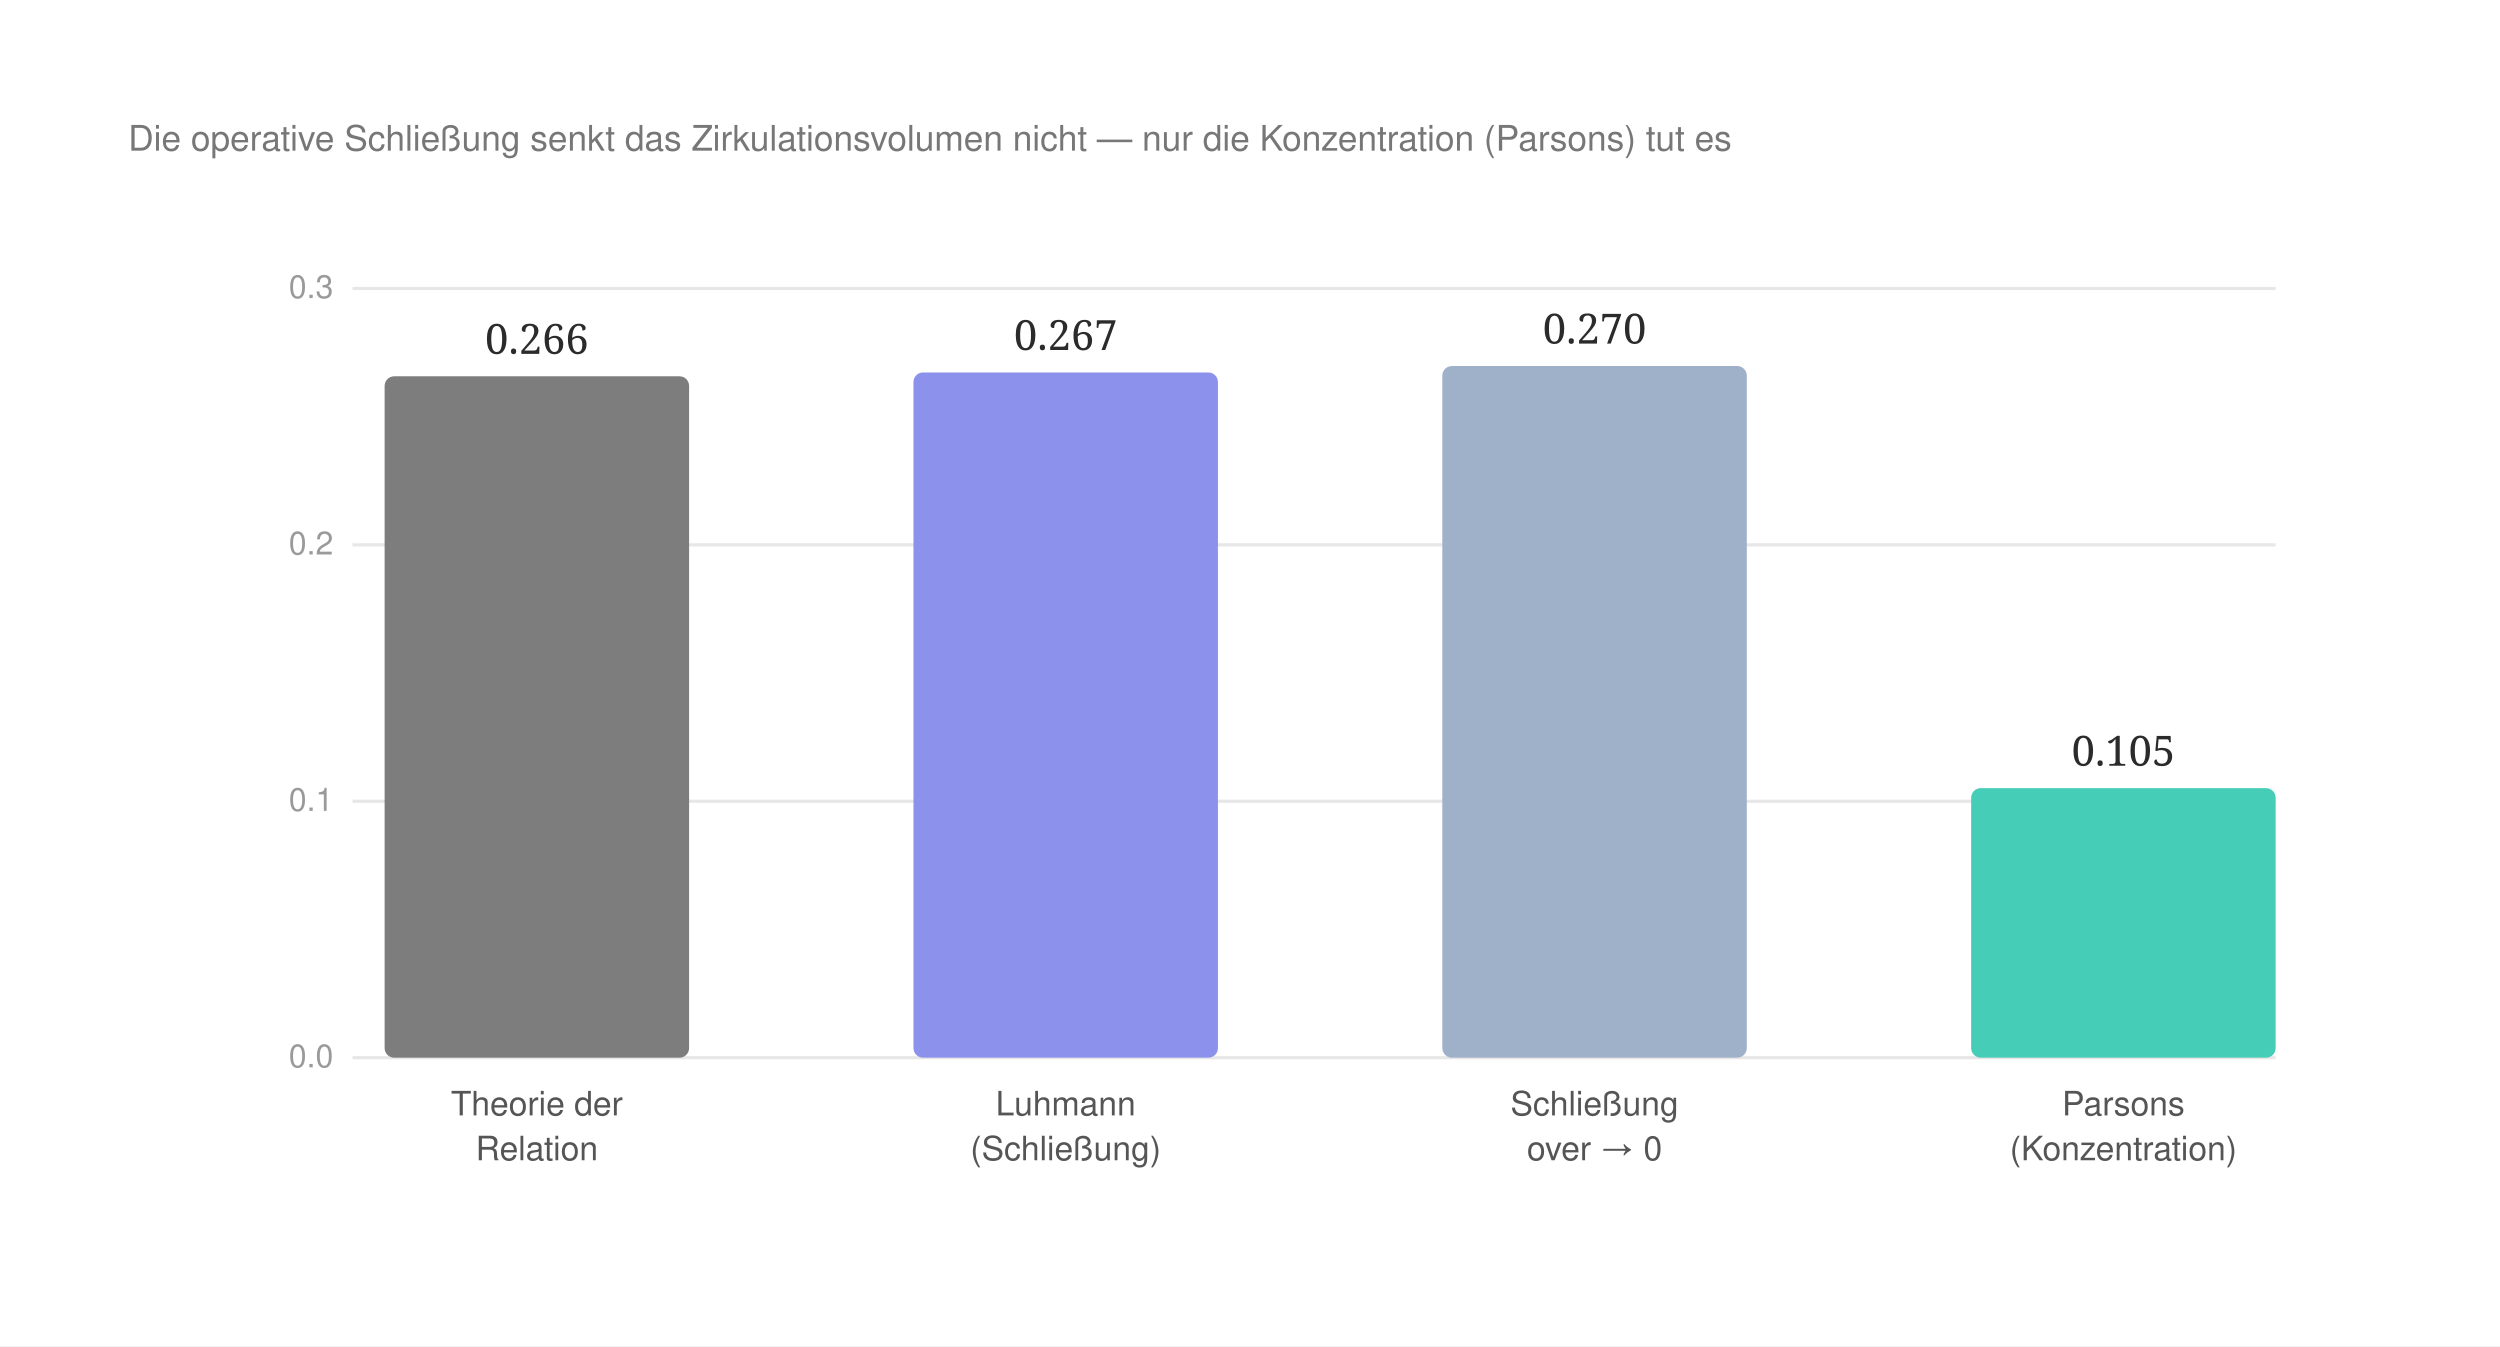
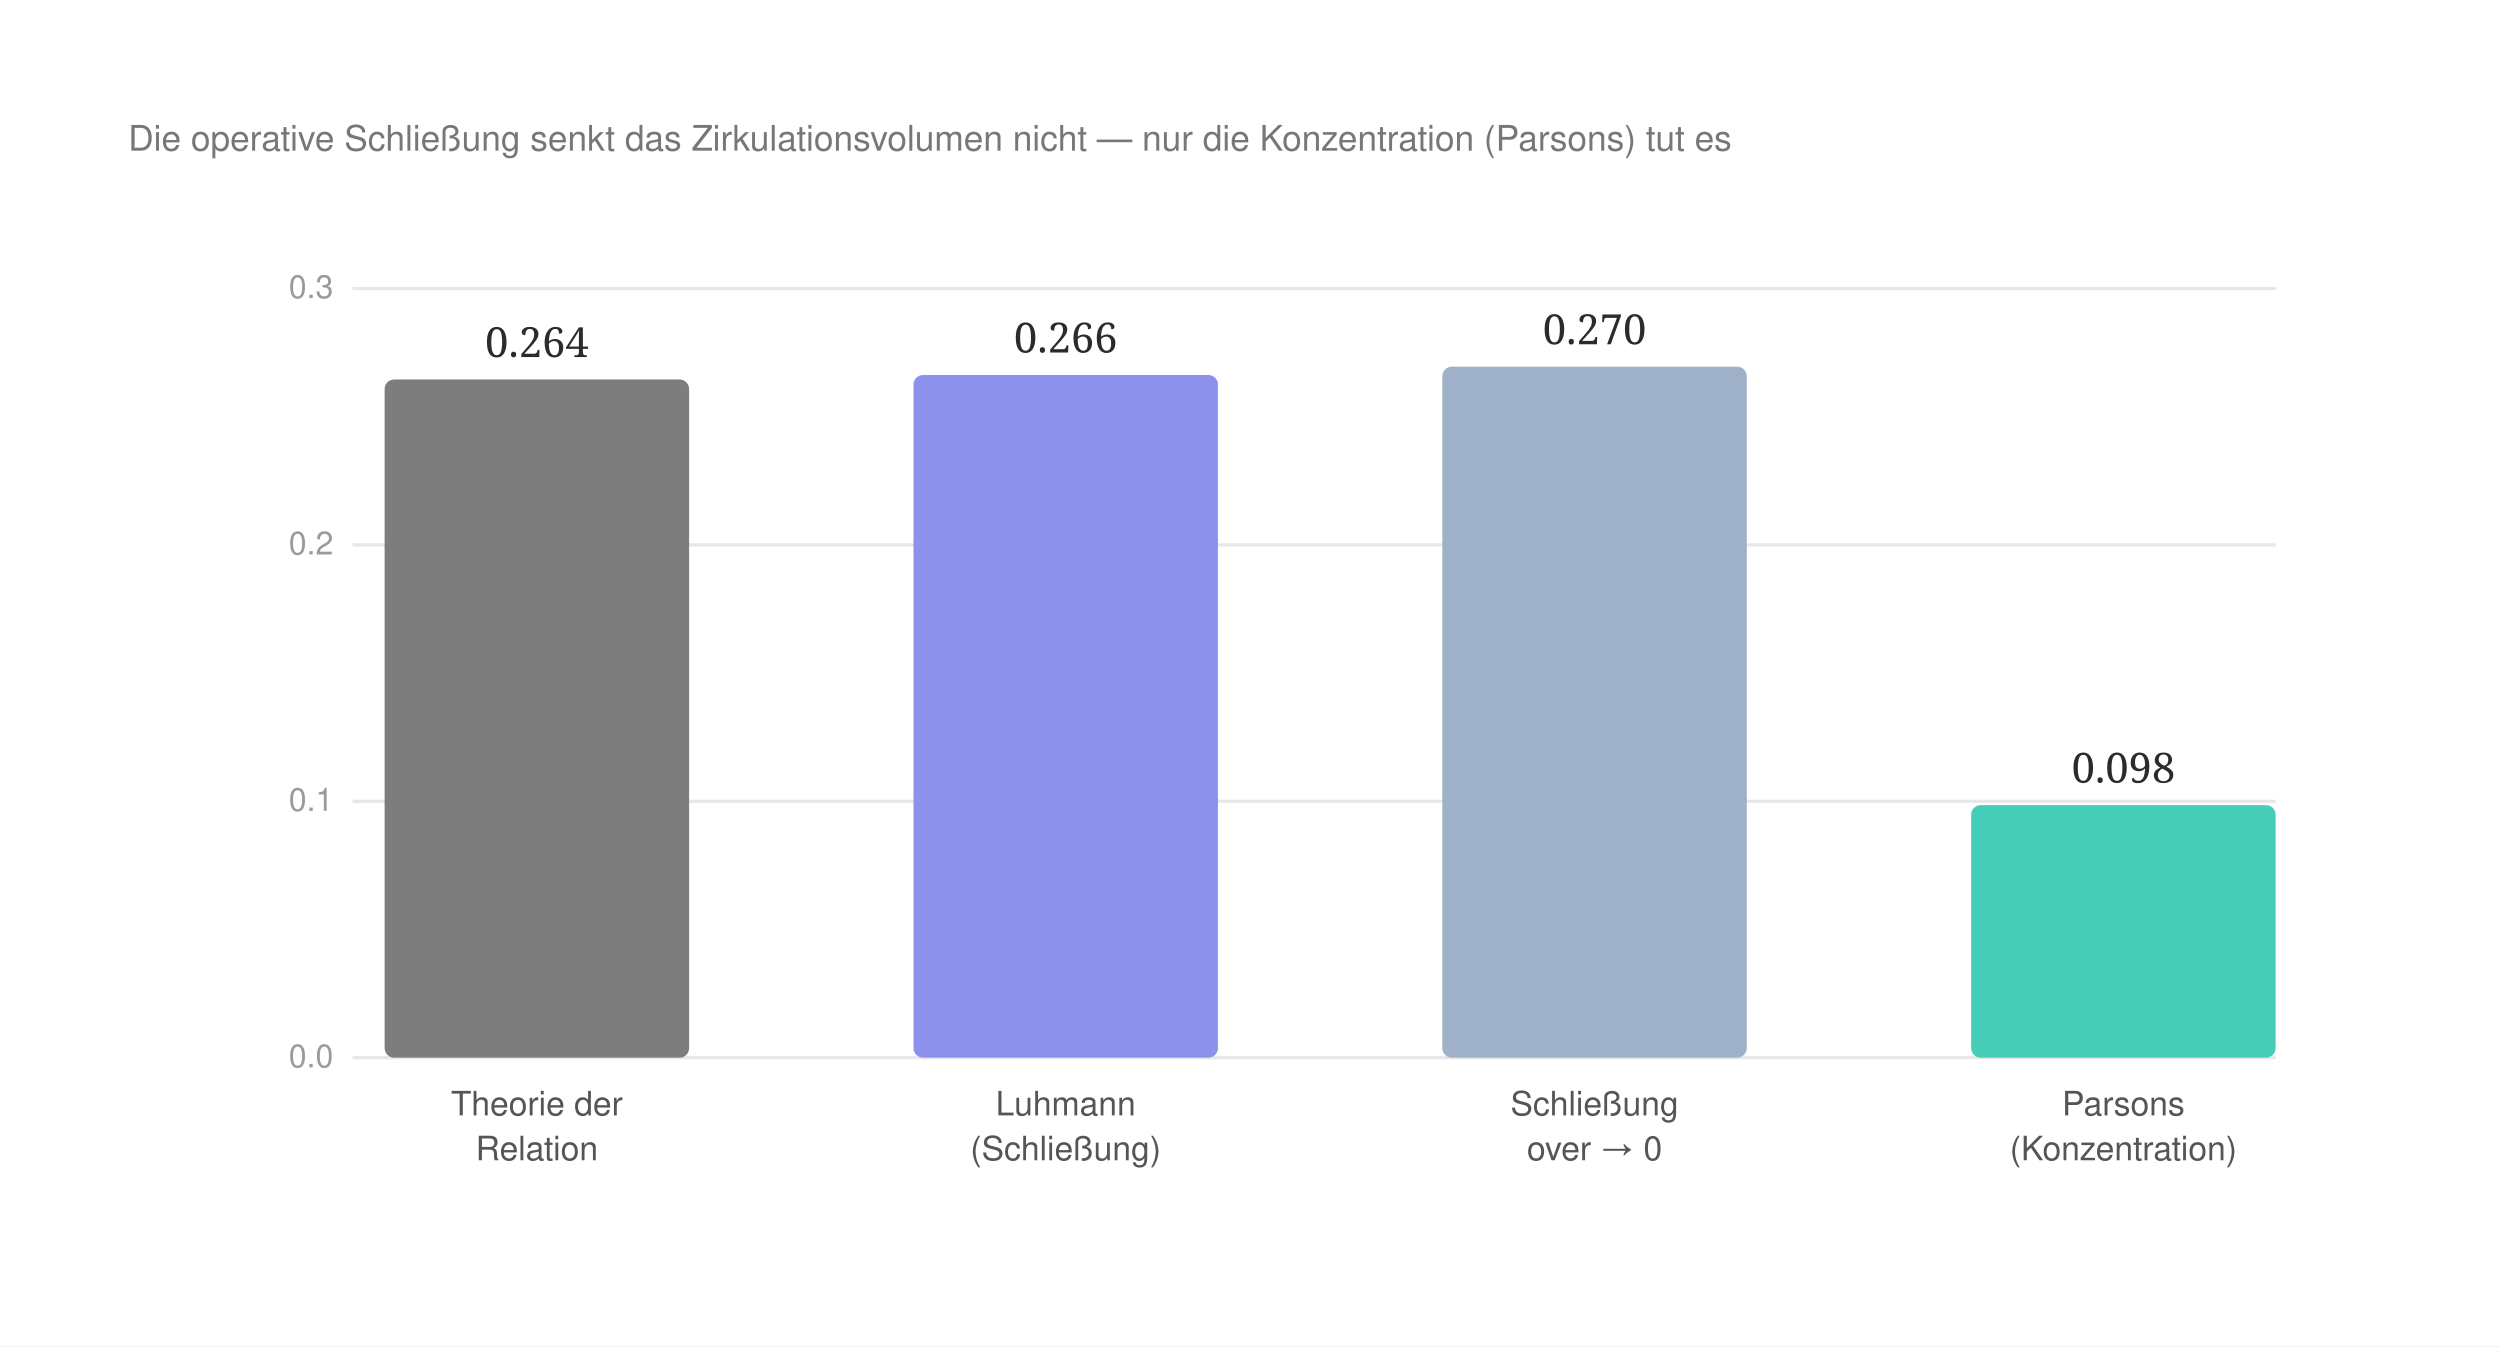
<svg xmlns="http://www.w3.org/2000/svg" viewBox="0 0 780 420" font-family="Helvetica,Arial,sans-serif">
  <rect width="780" height="420" fill="#fff" />
  <text x="40" y="47" font-size="11" fill="#777">Die operative Schließung senkt das Zirkulationsvolumen nicht — nur die Konzentration (Parsons) tut es</text>
  <line x1="110" y1="330.0" x2="710" y2="330.0" stroke="#e7e7e7" />
  <text x="104" y="333.0" font-size="10" fill="#9a9a9a" text-anchor="end">0.0</text>
  <line x1="110" y1="250.0" x2="710" y2="250.0" stroke="#e7e7e7" />
  <text x="104" y="253.0" font-size="10" fill="#9a9a9a" text-anchor="end">0.1</text>
  <line x1="110" y1="170.0" x2="710" y2="170.0" stroke="#e7e7e7" />
  <text x="104" y="173.0" font-size="10" fill="#9a9a9a" text-anchor="end">0.2</text>
  <line x1="110" y1="90.0" x2="710" y2="90.0" stroke="#e7e7e7" />
  <text x="104" y="93.0" font-size="10" fill="#9a9a9a" text-anchor="end">0.3</text>
-   <rect x="120.0" y="117.4" width="95" height="212.6" fill="#7d7d7d" rx="3" />
-   <text x="167.5" y="110.4" font-size="13" font-family="Georgia,serif" fill="#2b2b2b" text-anchor="middle">0.266</text>
+   <rect x="120.0" y="118.4" width="95" height="211.6" fill="#7d7d7d" rx="3" />
+   <text x="167.5" y="111.4" font-size="13" font-family="Georgia,serif" fill="#2b2b2b" text-anchor="middle">0.264</text>
  <text x="167.5" y="348.0" font-size="10.5" fill="#555" text-anchor="middle">Theorie der</text>
  <text x="167.5" y="362.0" font-size="10.5" fill="#555" text-anchor="middle">Relation</text>
-   <rect x="285.0" y="116.2" width="95" height="213.8" fill="#8C92EC" rx="3" />
-   <text x="332.5" y="109.2" font-size="13" font-family="Georgia,serif" fill="#2b2b2b" text-anchor="middle">0.267</text>
+   <rect x="285.0" y="117.0" width="95" height="213.0" fill="#8C92EC" rx="3" />
+   <text x="332.5" y="110.0" font-size="13" font-family="Georgia,serif" fill="#2b2b2b" text-anchor="middle">0.266</text>
  <text x="332.5" y="348.0" font-size="10.5" fill="#555" text-anchor="middle">Luhmann</text>
  <text x="332.5" y="362.0" font-size="10.5" fill="#555" text-anchor="middle">(Schließung)</text>
-   <rect x="450.0" y="114.2" width="95" height="215.8" fill="#9fb0c9" rx="3" />
-   <text x="497.5" y="107.2" font-size="13" font-family="Georgia,serif" fill="#2b2b2b" text-anchor="middle">0.270</text>
+   <rect x="450.0" y="114.4" width="95" height="215.6" fill="#9fb0c9" rx="3" />
+   <text x="497.5" y="107.4" font-size="13" font-family="Georgia,serif" fill="#2b2b2b" text-anchor="middle">0.270</text>
  <text x="497.5" y="348.0" font-size="10.5" fill="#555" text-anchor="middle">Schließung</text>
  <text x="497.5" y="362.0" font-size="10.5" fill="#555" text-anchor="middle">over → 0</text>
-   <rect x="615.0" y="245.9" width="95" height="84.1" fill="#46CDB8" rx="3" />
-   <text x="662.5" y="238.9" font-size="13" font-family="Georgia,serif" fill="#2b2b2b" text-anchor="middle">0.105</text>
+   <rect x="615.0" y="251.2" width="95" height="78.8" fill="#46CDB8" rx="3" />
+   <text x="662.5" y="244.2" font-size="13" font-family="Georgia,serif" fill="#2b2b2b" text-anchor="middle">0.098</text>
  <text x="662.5" y="348.0" font-size="10.5" fill="#555" text-anchor="middle">Parsons</text>
  <text x="662.5" y="362.0" font-size="10.5" fill="#555" text-anchor="middle">(Konzentration)</text>
</svg>
